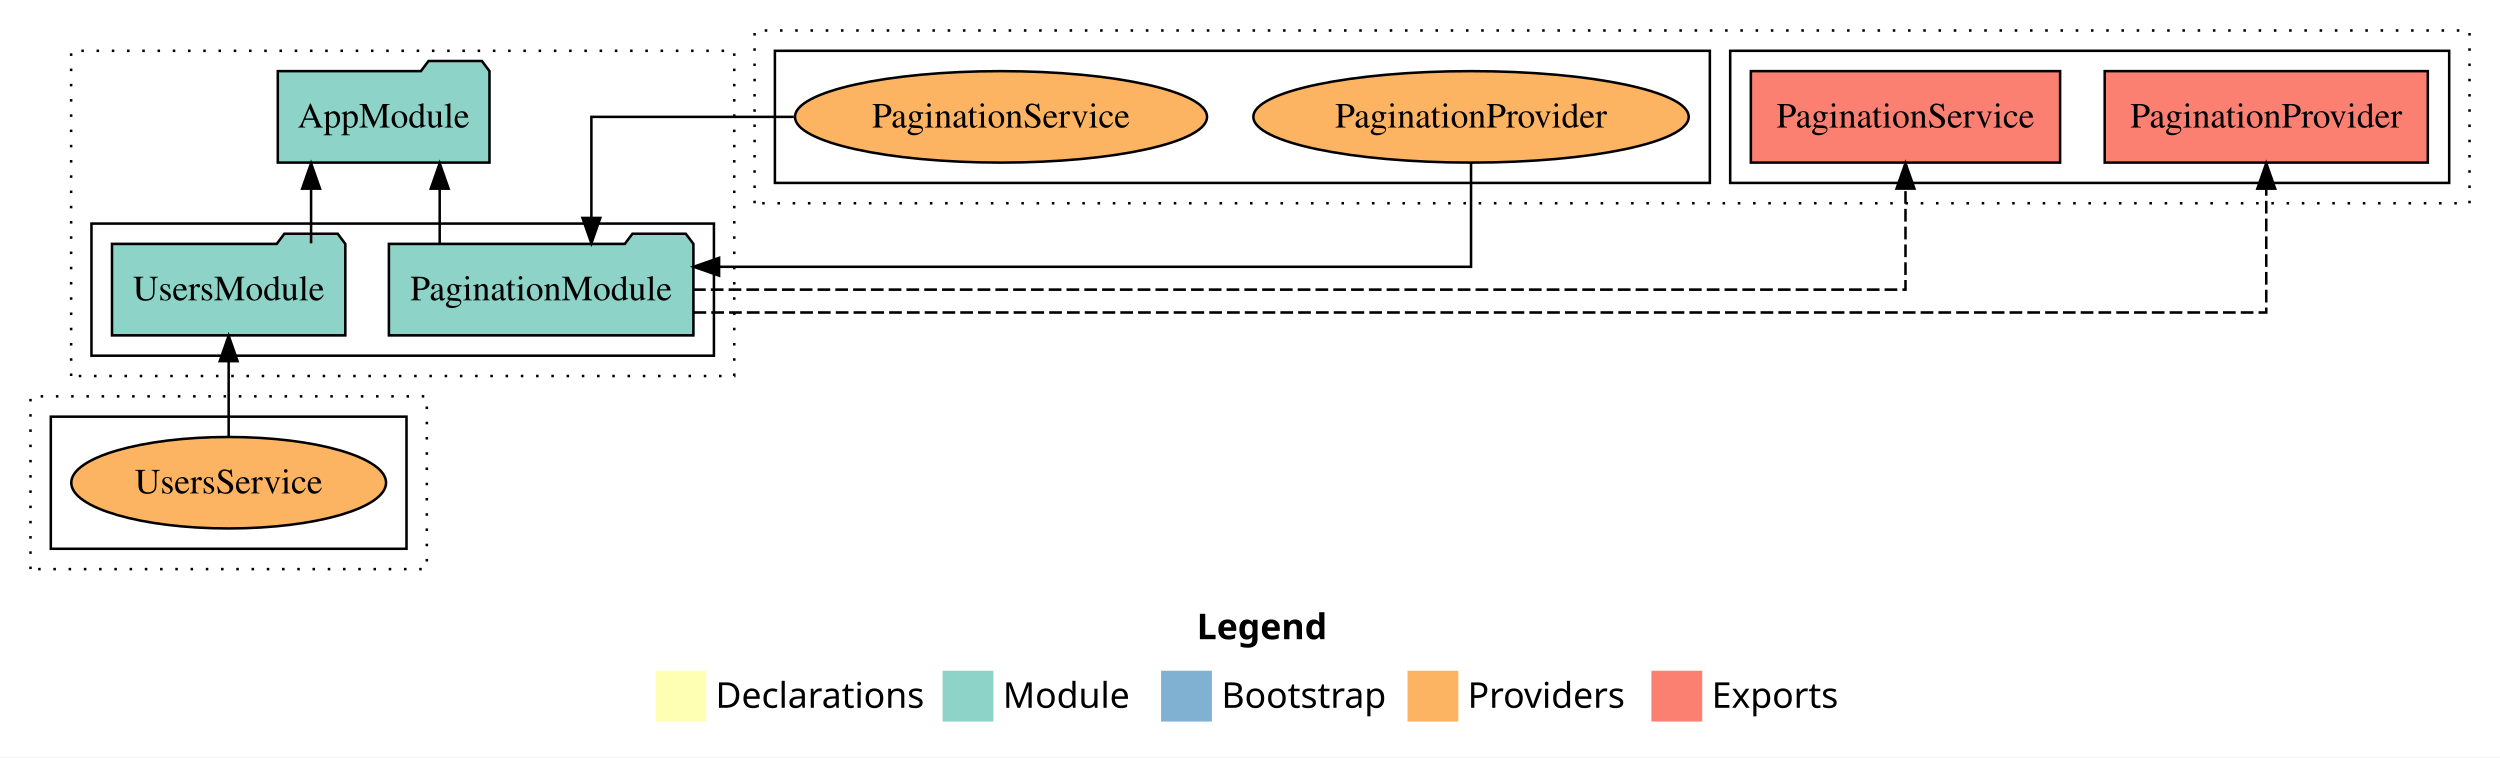
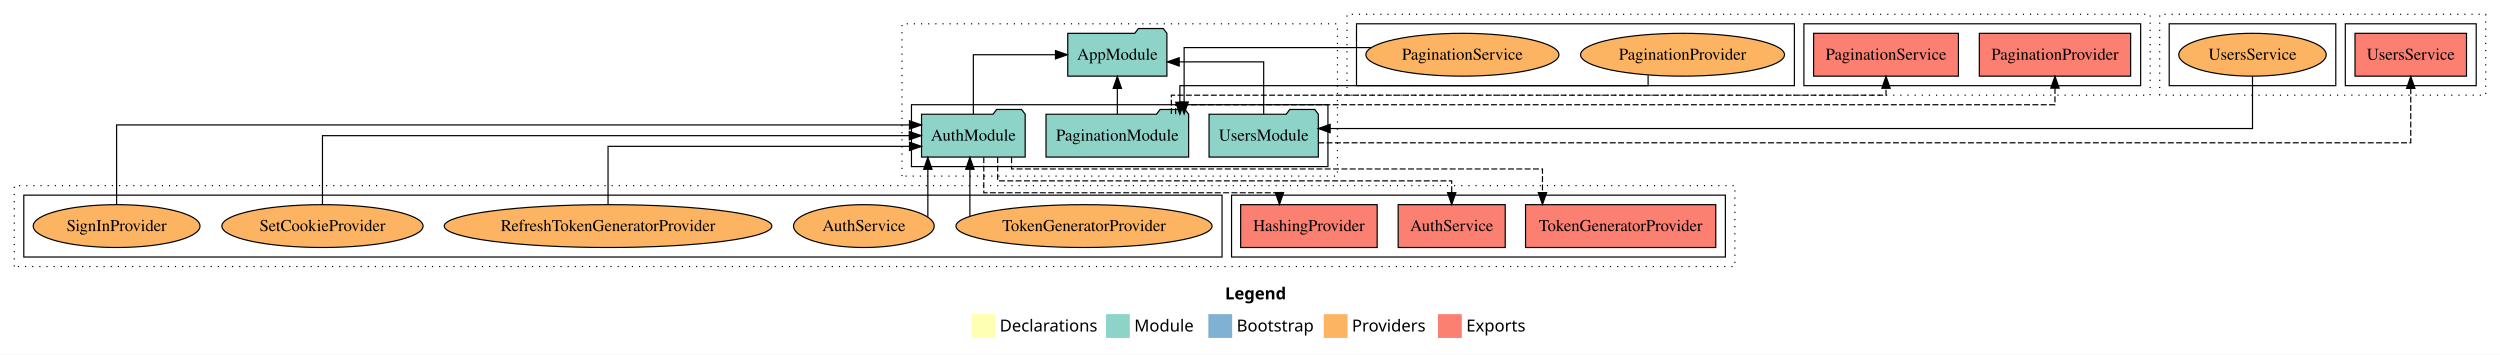
- <svg xmlns="http://www.w3.org/2000/svg" width="984pt" height="298pt" viewBox="0.00 0.00 984.00 298.00">
+ <svg xmlns="http://www.w3.org/2000/svg" width="2101pt" height="298pt" viewBox="0.00 0.00 2101.00 298.00">
  <g id="graph0" class="graph" transform="scale(1 1) rotate(0) translate(4 294)">
-     <polygon fill="white" stroke="transparent" points="-4,4 -4,-294 980,-294 980,4 -4,4" />
-     <text text-anchor="start" x="467.01" y="-42.4" font-family="Times-12" font-weight="bold" font-size="14.00">Legend</text>
-     <polygon fill="#ffffb3" stroke="transparent" points="254,-10 254,-30 274,-30 274,-10 254,-10" />
-     <text text-anchor="start" x="277.63" y="-15.4" font-family="Times-12" font-size="14.00">  Declarations</text>
-     <polygon fill="#8dd3c7" stroke="transparent" points="367,-10 367,-30 387,-30 387,-10 367,-10" />
-     <text text-anchor="start" x="390.73" y="-15.4" font-family="Times-12" font-size="14.00">  Module</text>
-     <polygon fill="#80b1d3" stroke="transparent" points="453,-10 453,-30 473,-30 473,-10 453,-10" />
-     <text text-anchor="start" x="476.78" y="-15.4" font-family="Times-12" font-size="14.00">  Bootstrap</text>
-     <polygon fill="#fdb462" stroke="transparent" points="550,-10 550,-30 570,-30 570,-10 550,-10" />
-     <text text-anchor="start" x="573.67" y="-15.4" font-family="Times-12" font-size="14.00">  Providers</text>
-     <polygon fill="#fb8072" stroke="transparent" points="646,-10 646,-30 666,-30 666,-10 646,-10" />
-     <text text-anchor="start" x="669.73" y="-15.4" font-family="Times-12" font-size="14.00">  Exports</text>
+     <polygon fill="white" stroke="transparent" points="-4,4 -4,-294 2097,-294 2097,4 -4,4" />
+     <text text-anchor="start" x="1025.51" y="-42.4" font-family="Times-12" font-weight="bold" font-size="14.00">Legend</text>
+     <polygon fill="#ffffb3" stroke="transparent" points="812.5,-10 812.5,-30 832.5,-30 832.5,-10 812.5,-10" />
+     <text text-anchor="start" x="836.13" y="-15.4" font-family="Times-12" font-size="14.00">  Declarations</text>
+     <polygon fill="#8dd3c7" stroke="transparent" points="925.5,-10 925.5,-30 945.5,-30 945.5,-10 925.5,-10" />
+     <text text-anchor="start" x="949.23" y="-15.4" font-family="Times-12" font-size="14.00">  Module</text>
+     <polygon fill="#80b1d3" stroke="transparent" points="1011.5,-10 1011.5,-30 1031.5,-30 1031.5,-10 1011.5,-10" />
+     <text text-anchor="start" x="1035.28" y="-15.4" font-family="Times-12" font-size="14.00">  Bootstrap</text>
+     <polygon fill="#fdb462" stroke="transparent" points="1108.5,-10 1108.5,-30 1128.5,-30 1128.5,-10 1108.5,-10" />
+     <text text-anchor="start" x="1132.17" y="-15.4" font-family="Times-12" font-size="14.00">  Providers</text>
+     <polygon fill="#fb8072" stroke="transparent" points="1204.5,-10 1204.5,-30 1224.5,-30 1224.5,-10 1204.5,-10" />
+     <text text-anchor="start" x="1228.23" y="-15.4" font-family="Times-12" font-size="14.00">  Exports</text>
    <g id="clust1" class="cluster">
-       <polygon fill="none" stroke="black" stroke-dasharray="1,5" points="24,-146 24,-274 285,-274 285,-146 24,-146" />
+       <polygon fill="none" stroke="black" stroke-dasharray="1,5" points="754,-146 754,-274 1120,-274 1120,-146 754,-146" />
    </g>
    <g id="clust3" class="cluster">
-       <polygon fill="none" stroke="black" points="32,-154 32,-206 277,-206 277,-154 32,-154" />
+       <polygon fill="none" stroke="black" points="762,-154 762,-206 1112,-206 1112,-154 762,-154" />
    </g>
    <g id="clust7" class="cluster">
-       <polygon fill="none" stroke="black" stroke-dasharray="1,5" points="293,-214 293,-282 968,-282 968,-214 293,-214" />
+       <polygon fill="none" stroke="black" stroke-dasharray="1,5" points="8,-70 8,-138 1454,-138 1454,-70 8,-70" />
    </g>
    <g id="clust10" class="cluster">
-       <polygon fill="none" stroke="black" points="677,-222 677,-274 960,-274 960,-222 677,-222" />
+       <polygon fill="none" stroke="black" points="1031,-78 1031,-130 1446,-130 1446,-78 1031,-78" />
    </g>
    <g id="clust12" class="cluster">
-       <polygon fill="none" stroke="black" points="301,-222 301,-274 669,-274 669,-222 301,-222" />
+       <polygon fill="none" stroke="black" points="16,-78 16,-130 1023,-130 1023,-78 16,-78" />
    </g>
    <g id="clust13" class="cluster">
-       <polygon fill="none" stroke="black" stroke-dasharray="1,5" points="8,-70 8,-138 164,-138 164,-70 8,-70" />
+       <polygon fill="none" stroke="black" stroke-dasharray="1,5" points="1128,-214 1128,-282 1803,-282 1803,-214 1128,-214" />
+     </g>
+     <g id="clust16" class="cluster">
+       <polygon fill="none" stroke="black" points="1512,-222 1512,-274 1795,-274 1795,-222 1512,-222" />
    </g>
    <g id="clust18" class="cluster">
-       <polygon fill="none" stroke="black" points="16,-78 16,-130 156,-130 156,-78 16,-78" />
+       <polygon fill="none" stroke="black" points="1136,-222 1136,-274 1504,-274 1504,-222 1136,-222" />
+     </g>
+     <g id="clust19" class="cluster">
+       <polygon fill="none" stroke="black" stroke-dasharray="1,5" points="1811,-214 1811,-282 2085,-282 2085,-214 1811,-214" />
+     </g>
+     <g id="clust22" class="cluster">
+       <polygon fill="none" stroke="black" points="1967,-222 1967,-274 2077,-274 2077,-222 1967,-222" />
+     </g>
+     <g id="clust24" class="cluster">
+       <polygon fill="none" stroke="black" points="1819,-222 1819,-274 1959,-274 1959,-222 1819,-222" />
    </g>
    <g id="node1" class="node">
-       <polygon fill="#8dd3c7" stroke="black" points="268.93,-198 265.93,-202 244.93,-202 241.93,-198 149.07,-198 149.07,-162 268.93,-162 268.93,-198" />
-       <text text-anchor="middle" x="209" y="-175.8" font-family="Times,serif" font-size="14.00">PaginationModule</text>
+       <polygon fill="#8dd3c7" stroke="black" points="857.55,-198 854.55,-202 833.55,-202 830.55,-198 770.45,-198 770.45,-162 857.55,-162 857.55,-198" />
+       <text text-anchor="middle" x="814" y="-175.8" font-family="Times,serif" font-size="14.00">AuthModule</text>
+     </g>
+     <g id="node4" class="node">
+       <polygon fill="#8dd3c7" stroke="black" points="976.66,-266 973.66,-270 952.66,-270 949.66,-266 893.34,-266 893.34,-230 976.66,-230 976.66,-266" />
+       <text text-anchor="middle" x="935" y="-243.8" font-family="Times,serif" font-size="14.00">AppModule</text>
+     </g>
+     <g id="edge1" class="edge">
+       <path fill="none" stroke="black" d="M814,-198.22C814,-218.37 814,-248 814,-248 814,-248 883.02,-248 883.02,-248" />
+       <polygon fill="black" stroke="black" points="883.02,-251.5 893.02,-248 883.02,-244.5 883.02,-251.5" />
+     </g>
+     <g id="node5" class="node">
+       <polygon fill="#fb8072" stroke="black" points="1260.98,-122 1171.02,-122 1171.02,-86 1260.98,-86 1260.98,-122" />
+       <text text-anchor="middle" x="1216" y="-99.8" font-family="Times,serif" font-size="14.00">AuthService </text>
+     </g>
+     <g id="edge4" class="edge">
+       <path fill="none" stroke="black" stroke-dasharray="5,2" d="M834.44,-161.89C834.44,-152.1 834.44,-142 834.44,-142 834.44,-142 1216,-142 1216,-142 1216,-142 1216,-132.11 1216,-132.11" />
+       <polygon fill="black" stroke="black" points="1219.5,-132.11 1216,-122.11 1212.5,-132.11 1219.5,-132.11" />
+     </g>
+     <g id="node6" class="node">
+       <polygon fill="#fb8072" stroke="black" points="1153.37,-122 1038.63,-122 1038.63,-86 1153.37,-86 1153.37,-122" />
+       <text text-anchor="middle" x="1096" y="-99.8" font-family="Times,serif" font-size="14.00">HashingProvider </text>
+     </g>
+     <g id="edge5" class="edge">
+       <path fill="none" stroke="black" stroke-dasharray="5,2" d="M822.77,-161.85C822.77,-148.26 822.77,-132 822.77,-132 822.77,-132 1071.26,-132 1071.26,-132 1071.26,-132 1071.26,-131.02 1071.26,-131.02" />
+       <polygon fill="black" stroke="black" points="1074.76,-132.21 1071.26,-122.21 1067.76,-132.21 1074.76,-132.21" />
+     </g>
+     <g id="node7" class="node">
+       <polygon fill="#fb8072" stroke="black" points="1437.94,-122 1278.06,-122 1278.06,-86 1437.94,-86 1437.94,-122" />
+       <text text-anchor="middle" x="1358" y="-99.8" font-family="Times,serif" font-size="14.00">TokenGeneratorProvider </text>
+     </g>
+     <g id="edge6" class="edge">
+       <path fill="none" stroke="black" stroke-dasharray="5,2" d="M846.11,-161.79C846.11,-156.45 846.11,-152 846.11,-152 846.11,-152 1292.29,-152 1292.29,-152 1292.29,-152 1292.29,-132.15 1292.29,-132.15" />
+       <polygon fill="black" stroke="black" points="1295.79,-132.15 1292.29,-122.15 1288.79,-132.15 1295.79,-132.15" />
+     </g>
+     <g id="node2" class="node">
+       <polygon fill="#8dd3c7" stroke="black" points="994.93,-198 991.93,-202 970.93,-202 967.93,-198 875.07,-198 875.07,-162 994.93,-162 994.93,-198" />
+       <text text-anchor="middle" x="935" y="-175.8" font-family="Times,serif" font-size="14.00">PaginationModule</text>
+     </g>
+     <g id="edge2" class="edge">
+       <path fill="none" stroke="black" d="M935,-198.22C935,-198.22 935,-219.73 935,-219.73" />
+       <polygon fill="black" stroke="black" points="931.5,-219.73 935,-229.73 938.5,-219.73 931.5,-219.73" />
+     </g>
+     <g id="node13" class="node">
+       <polygon fill="#fb8072" stroke="black" points="1786.59,-266 1659.41,-266 1659.41,-230 1786.59,-230 1786.59,-266" />
+       <text text-anchor="middle" x="1723" y="-243.8" font-family="Times,serif" font-size="14.00">PaginationProvider </text>
+     </g>
+     <g id="edge12" class="edge">
+       <path fill="none" stroke="black" stroke-dasharray="5,2" d="M983.98,-198.06C983.98,-202.49 983.98,-206 983.98,-206 983.98,-206 1723,-206 1723,-206 1723,-206 1723,-219.94 1723,-219.94" />
+       <polygon fill="black" stroke="black" points="1719.5,-219.94 1723,-229.94 1726.5,-219.94 1719.5,-219.94" />
+     </g>
+     <g id="node14" class="node">
+       <polygon fill="#fb8072" stroke="black" points="1641.86,-266 1520.14,-266 1520.14,-230 1641.86,-230 1641.86,-266" />
+       <text text-anchor="middle" x="1581" y="-243.8" font-family="Times,serif" font-size="14.00">PaginationService </text>
+     </g>
+     <g id="edge13" class="edge">
+       <path fill="none" stroke="black" stroke-dasharray="5,2" d="M980.41,-198.19C980.41,-206.28 980.41,-214 980.41,-214 980.41,-214 1581,-214 1581,-214 1581,-214 1581,-219.81 1581,-219.81" />
+       <polygon fill="black" stroke="black" points="1577.5,-219.81 1581,-229.81 1584.5,-219.81 1577.5,-219.81" />
    </g>
    <g id="node3" class="node">
-       <polygon fill="#8dd3c7" stroke="black" points="188.66,-266 185.66,-270 164.66,-270 161.66,-266 105.34,-266 105.34,-230 188.66,-230 188.66,-266" />
-       <text text-anchor="middle" x="147" y="-243.8" font-family="Times,serif" font-size="14.00">AppModule</text>
-     </g>
-     <g id="edge1" class="edge">
-       <path fill="none" stroke="black" d="M169.06,-198.22C169.06,-198.22 169.06,-219.73 169.06,-219.73" />
-       <polygon fill="black" stroke="black" points="165.56,-219.73 169.06,-229.73 172.56,-219.73 165.56,-219.73" />
-     </g>
-     <g id="node4" class="node">
-       <polygon fill="#fb8072" stroke="black" points="951.59,-266 824.41,-266 824.41,-230 951.59,-230 951.59,-266" />
-       <text text-anchor="middle" x="888" y="-243.8" font-family="Times,serif" font-size="14.00">PaginationProvider </text>
+       <polygon fill="#8dd3c7" stroke="black" points="1103.92,-198 1100.92,-202 1079.92,-202 1076.92,-198 1012.08,-198 1012.08,-162 1103.92,-162 1103.92,-198" />
+       <text text-anchor="middle" x="1058" y="-175.8" font-family="Times,serif" font-size="14.00">UsersModule</text>
    </g>
    <g id="edge3" class="edge">
-       <path fill="none" stroke="black" stroke-dasharray="5,2" d="M268.96,-171C434.89,-171 888,-171 888,-171 888,-171 888,-219.75 888,-219.75" />
-       <polygon fill="black" stroke="black" points="884.5,-219.75 888,-229.75 891.5,-219.75 884.5,-219.75" />
+       <path fill="none" stroke="black" d="M1058,-198.27C1058,-216.56 1058,-242 1058,-242 1058,-242 986.99,-242 986.99,-242" />
+       <polygon fill="black" stroke="black" points="986.99,-238.5 976.99,-242 986.99,-245.5 986.99,-238.5" />
    </g>
-     <g id="node5" class="node">
-       <polygon fill="#fb8072" stroke="black" points="806.86,-266 685.14,-266 685.14,-230 806.86,-230 806.86,-266" />
-       <text text-anchor="middle" x="746" y="-243.8" font-family="Times,serif" font-size="14.00">PaginationService </text>
+     <g id="node17" class="node">
+       <polygon fill="#fb8072" stroke="black" points="2068.85,-266 1975.15,-266 1975.15,-230 2068.85,-230 2068.85,-266" />
+       <text text-anchor="middle" x="2022" y="-243.8" font-family="Times,serif" font-size="14.00">UsersService </text>
    </g>
-     <g id="edge4" class="edge">
-       <path fill="none" stroke="black" stroke-dasharray="5,2" d="M268.78,-180C408.75,-180 746,-180 746,-180 746,-180 746,-219.78 746,-219.78" />
-       <polygon fill="black" stroke="black" points="742.5,-219.78 746,-229.78 749.5,-219.78 742.5,-219.78" />
-     </g>
-     <g id="node2" class="node">
-       <polygon fill="#8dd3c7" stroke="black" points="131.92,-198 128.92,-202 107.92,-202 104.92,-198 40.08,-198 40.08,-162 131.92,-162 131.92,-198" />
-       <text text-anchor="middle" x="86" y="-175.8" font-family="Times,serif" font-size="14.00">UsersModule</text>
-     </g>
-     <g id="edge2" class="edge">
-       <path fill="none" stroke="black" d="M118.44,-198.22C118.44,-198.22 118.44,-219.73 118.44,-219.73" />
-       <polygon fill="black" stroke="black" points="114.94,-219.73 118.44,-229.73 121.94,-219.73 114.94,-219.73" />
-     </g>
-     <g id="node6" class="node">
-       <ellipse fill="#fdb462" stroke="black" cx="575" cy="-248" rx="85.69" ry="18" />
-       <text text-anchor="middle" x="575" y="-243.8" font-family="Times,serif" font-size="14.00">PaginationProvider</text>
-     </g>
-     <g id="edge5" class="edge">
-       <path fill="none" stroke="black" d="M575,-229.98C575,-212.63 575,-189 575,-189 575,-189 279.03,-189 279.03,-189" />
-       <polygon fill="black" stroke="black" points="279.03,-185.5 269.03,-189 279.03,-192.5 279.03,-185.5" />
-     </g>
-     <g id="node7" class="node">
-       <ellipse fill="#fdb462" stroke="black" cx="390" cy="-248" rx="81.1" ry="18" />
-       <text text-anchor="middle" x="390" y="-243.8" font-family="Times,serif" font-size="14.00">PaginationService</text>
-     </g>
-     <g id="edge6" class="edge">
-       <path fill="none" stroke="black" d="M308.44,-248C268.45,-248 228.77,-248 228.77,-248 228.77,-248 228.77,-208.22 228.77,-208.22" />
-       <polygon fill="black" stroke="black" points="232.27,-208.22 228.77,-198.22 225.27,-208.22 232.27,-208.22" />
+     <g id="edge16" class="edge">
+       <path fill="none" stroke="black" stroke-dasharray="5,2" d="M1103.85,-174C1295.42,-174 2022,-174 2022,-174 2022,-174 2022,-219.71 2022,-219.71" />
+       <polygon fill="black" stroke="black" points="2018.5,-219.71 2022,-229.71 2025.5,-219.71 2018.5,-219.71" />
    </g>
    <g id="node8" class="node">
-       <ellipse fill="#fdb462" stroke="black" cx="86" cy="-104" rx="61.95" ry="18" />
-       <text text-anchor="middle" x="86" y="-99.8" font-family="Times,serif" font-size="14.00">UsersService</text>
+       <ellipse fill="#fdb462" stroke="black" cx="722" cy="-104" rx="59.11" ry="18" />
+       <text text-anchor="middle" x="722" y="-99.8" font-family="Times,serif" font-size="14.00">AuthService</text>
    </g>
    <g id="edge7" class="edge">
-       <path fill="none" stroke="black" d="M86,-122.01C86,-122.01 86,-151.85 86,-151.85" />
-       <polygon fill="black" stroke="black" points="82.5,-151.85 86,-161.85 89.5,-151.85 82.5,-151.85" />
+       <path fill="none" stroke="black" d="M775.77,-111.85C775.77,-111.85 775.77,-151.73 775.77,-151.73" />
+       <polygon fill="black" stroke="black" points="772.27,-151.73 775.77,-161.73 779.27,-151.73 772.27,-151.73" />
+     </g>
+     <g id="node9" class="node">
+       <ellipse fill="#fdb462" stroke="black" cx="507" cy="-104" rx="137.68" ry="18" />
+       <text text-anchor="middle" x="507" y="-99.8" font-family="Times,serif" font-size="14.00">RefreshTokenGeneratorProvider</text>
+     </g>
+     <g id="edge8" class="edge">
+       <path fill="none" stroke="black" d="M507,-122.31C507,-142.15 507,-171 507,-171 507,-171 760.34,-171 760.34,-171" />
+       <polygon fill="black" stroke="black" points="760.34,-174.5 770.34,-171 760.34,-167.5 760.34,-174.5" />
+     </g>
+     <g id="node10" class="node">
+       <ellipse fill="#fdb462" stroke="black" cx="267" cy="-104" rx="84.55" ry="18" />
+       <text text-anchor="middle" x="267" y="-99.8" font-family="Times,serif" font-size="14.00">SetCookieProvider</text>
+     </g>
+     <g id="edge9" class="edge">
+       <path fill="none" stroke="black" d="M267,-122.01C267,-144.49 267,-180 267,-180 267,-180 760.16,-180 760.16,-180" />
+       <polygon fill="black" stroke="black" points="760.16,-183.5 770.16,-180 760.16,-176.5 760.16,-183.5" />
+     </g>
+     <g id="node11" class="node">
+       <ellipse fill="#fdb462" stroke="black" cx="94" cy="-104" rx="70.08" ry="18" />
+       <text text-anchor="middle" x="94" y="-99.8" font-family="Times,serif" font-size="14.00">SignInProvider</text>
+     </g>
+     <g id="edge10" class="edge">
+       <path fill="none" stroke="black" d="M94,-122.03C94,-146.98 94,-189 94,-189 94,-189 760.31,-189 760.31,-189" />
+       <polygon fill="black" stroke="black" points="760.31,-192.5 770.31,-189 760.31,-185.5 760.31,-192.5" />
+     </g>
+     <g id="node12" class="node">
+       <ellipse fill="#fdb462" stroke="black" cx="907" cy="-104" rx="107.63" ry="18" />
+       <text text-anchor="middle" x="907" y="-99.8" font-family="Times,serif" font-size="14.00">TokenGeneratorProvider</text>
+     </g>
+     <g id="edge11" class="edge">
+       <path fill="none" stroke="black" d="M811.1,-112.42C811.1,-112.42 811.1,-151.73 811.1,-151.73" />
+       <polygon fill="black" stroke="black" points="807.6,-151.73 811.1,-161.73 814.6,-151.73 807.6,-151.73" />
+     </g>
+     <g id="node15" class="node">
+       <ellipse fill="#fdb462" stroke="black" cx="1410" cy="-248" rx="85.69" ry="18" />
+       <text text-anchor="middle" x="1410" y="-243.8" font-family="Times,serif" font-size="14.00">PaginationProvider</text>
+     </g>
+     <g id="edge14" class="edge">
+       <path fill="none" stroke="black" d="M1381.06,-230.8C1381.06,-225.97 1381.06,-222 1381.06,-222 1381.06,-222 987.56,-222 987.56,-222 987.56,-222 987.56,-208.06 987.56,-208.06" />
+       <polygon fill="black" stroke="black" points="991.06,-208.06 987.56,-198.06 984.06,-208.06 991.06,-208.06" />
+     </g>
+     <g id="node16" class="node">
+       <ellipse fill="#fdb462" stroke="black" cx="1225" cy="-248" rx="81.1" ry="18" />
+       <text text-anchor="middle" x="1225" y="-243.8" font-family="Times,serif" font-size="14.00">PaginationService</text>
+     </g>
+     <g id="edge15" class="edge">
+       <path fill="none" stroke="black" d="M1148.1,-254C1079.94,-254 991.14,-254 991.14,-254 991.14,-254 991.14,-208.29 991.14,-208.29" />
+       <polygon fill="black" stroke="black" points="994.64,-208.29 991.14,-198.29 987.64,-208.29 994.64,-208.29" />
+     </g>
+     <g id="node18" class="node">
+       <ellipse fill="#fdb462" stroke="black" cx="1889" cy="-248" rx="61.95" ry="18" />
+       <text text-anchor="middle" x="1889" y="-243.8" font-family="Times,serif" font-size="14.00">UsersService</text>
+     </g>
+     <g id="edge17" class="edge">
+       <path fill="none" stroke="black" d="M1889,-229.73C1889,-211.44 1889,-186 1889,-186 1889,-186 1113.86,-186 1113.86,-186" />
+       <polygon fill="black" stroke="black" points="1113.86,-182.5 1103.86,-186 1113.86,-189.5 1113.86,-182.5" />
    </g>
  </g>
</svg>
